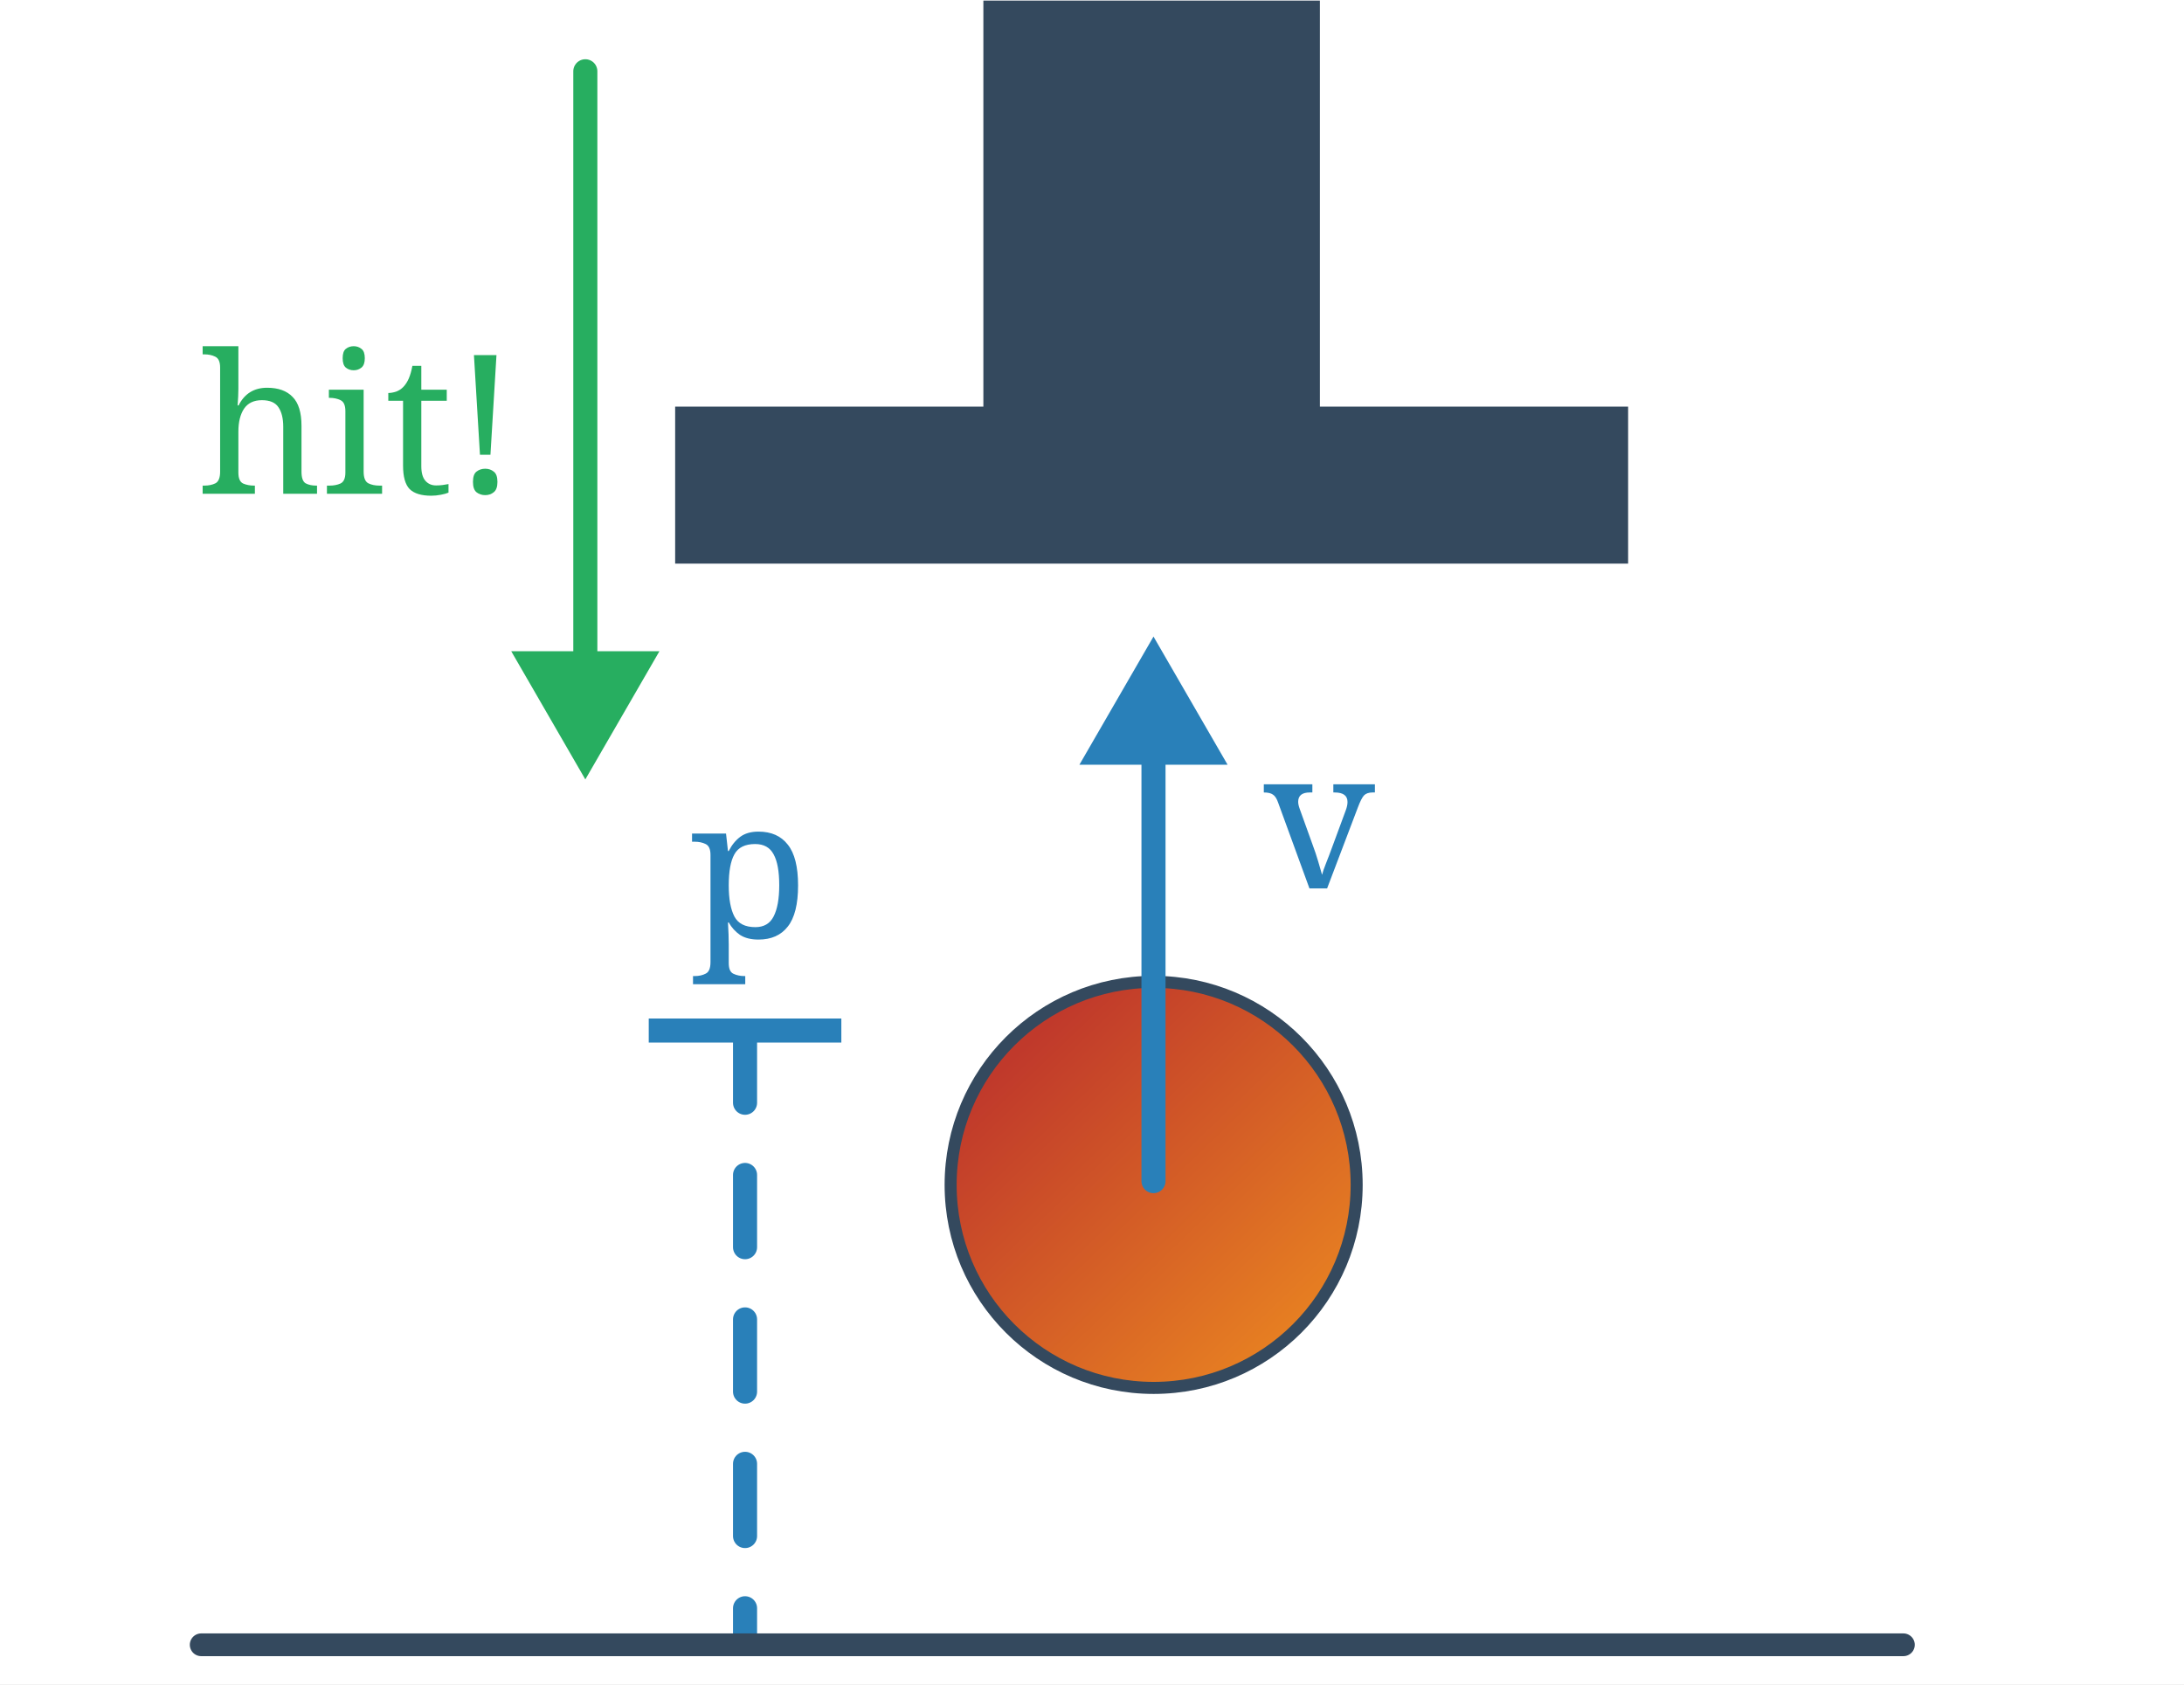
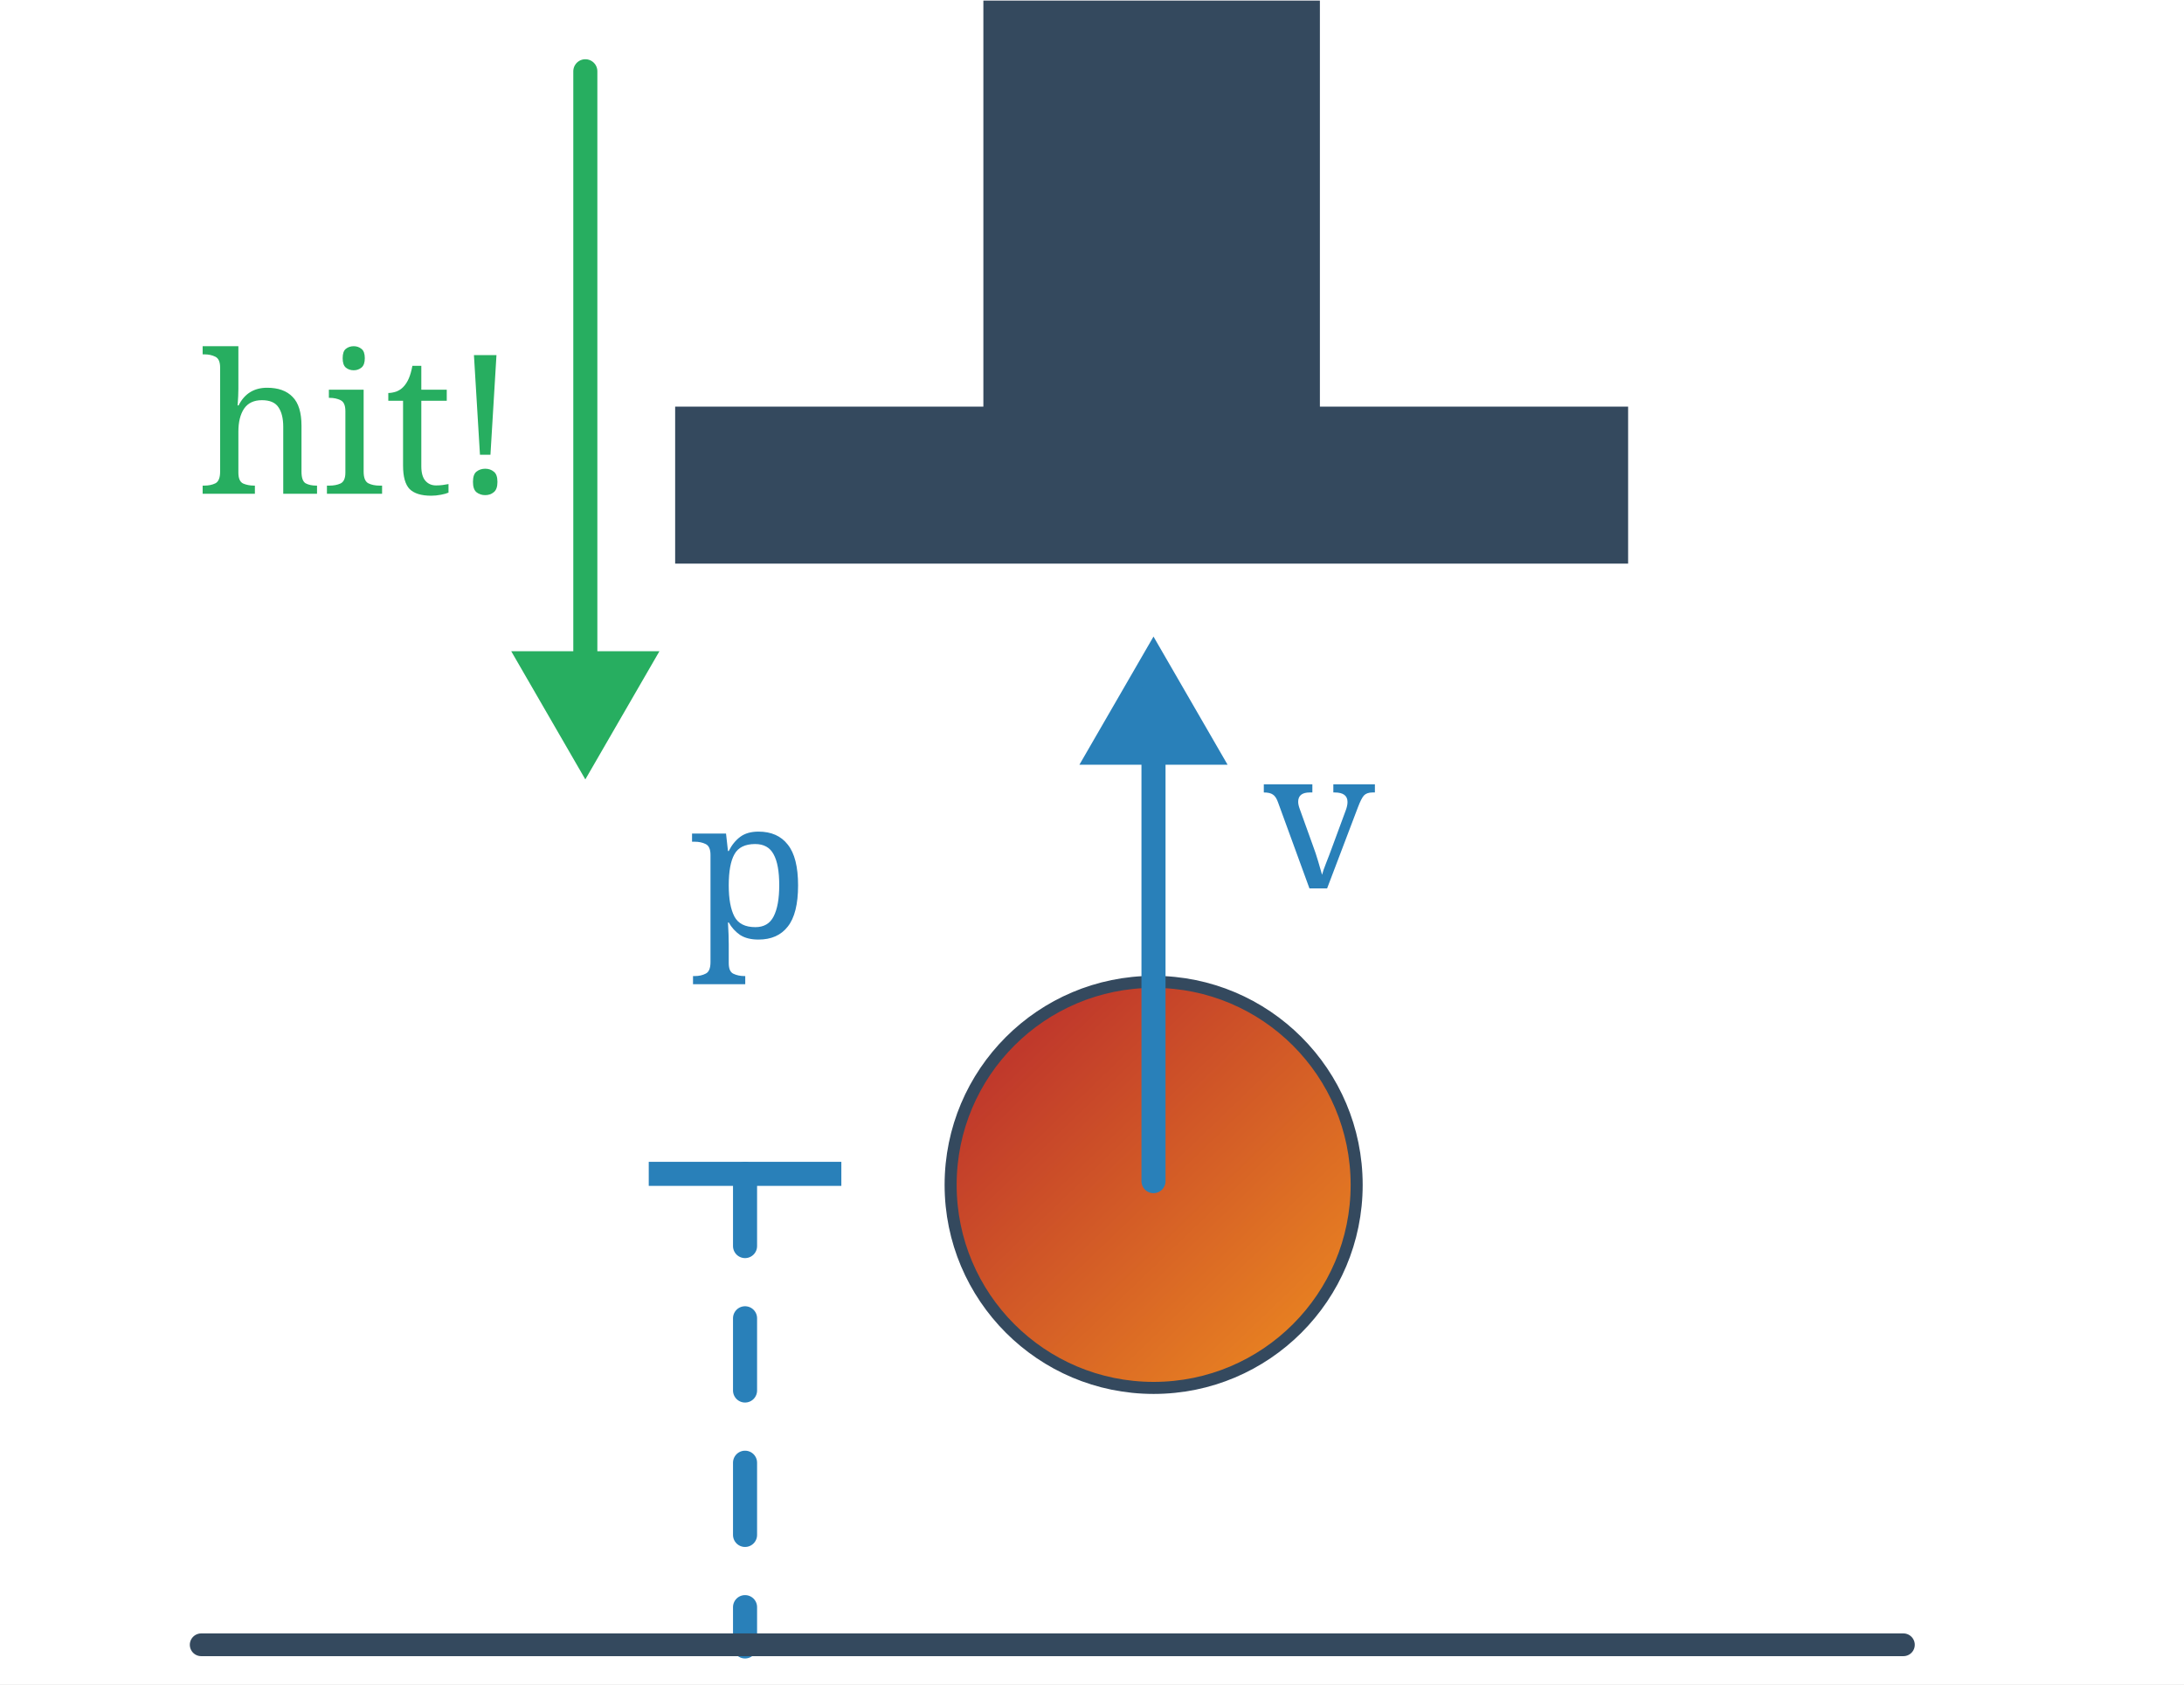
<svg xmlns="http://www.w3.org/2000/svg" xmlns:xlink="http://www.w3.org/1999/xlink" width="181.439" height="139.934" viewBox="0 0 725.755 559.734" version="1.1" id="svg271" xml:space="preserve">
  <defs id="defs185">
    <marker style="overflow:visible" id="Stop" refX="0" refY="0" orient="auto" markerWidth="1" markerHeight="8" viewBox="0 0 1 8" preserveAspectRatio="xMidYMid">
      <path style="fill:none;stroke:context-stroke;stroke-width:1" d="M 0,4 V -4" id="path171" />
    </marker>
    <linearGradient id="linearGradient3002">
      <stop style="stop-color:#c0392b;stop-opacity:1;" offset="0" id="stop2998" />
      <stop style="stop-color:#e67e22;stop-opacity:1;" offset="1" id="stop3000" />
    </linearGradient>
    <marker style="overflow:visible" id="TriangleStart" refX="0" refY="0" orient="auto-start-reverse" markerWidth="5.324" markerHeight="6.155" viewBox="0 0 5.324 6.155" preserveAspectRatio="xMidYMid">
      <path transform="scale(0.5)" style="fill:context-stroke;fill-rule:evenodd;stroke:context-stroke;stroke-width:1pt" d="M 5.77,0 -2.88,5 V -5 Z" id="path135" />
    </marker>
    <clipPath id="clip350">
      <rect x="0" y="0" width="1200" height="880" id="rect182" />
    </clipPath>
    <linearGradient xlink:href="#linearGradient3002" id="linearGradient3004" x1="403.144" y1="536.788" x2="573.94" y2="714.54" gradientUnits="userSpaceOnUse" gradientTransform="matrix(0.5196008,0,0,0.5196808,125.7004,73.8591)" />
  </defs>
  <path clip-path="url(#clip350)" d="M 0,880 H 1200 V 0 H 0 Z" fill="#ffffff" fill-rule="evenodd" fill-opacity="1" id="path187" transform="scale(0.6047963,0.6360615)" style="stroke-width:1.612" />
  <defs id="defs192">
    <clipPath id="clip351">
      <rect x="240" y="0" width="841" height="841" id="rect189" />
    </clipPath>
  </defs>
  <defs id="defs199">
    <clipPath id="clip352">
      <rect x="222" y="31" width="755" height="755" id="rect196" />
    </clipPath>
  </defs>
  <path style="fill:none;stroke:#27ae60;stroke-width:8;stroke-linecap:round;stroke-linejoin:round;stroke-dasharray:none;stroke-opacity:1;marker-end:url(#TriangleStart)" d="M 194.508,23.688 V 230.621" id="path474" />
  <g id="g3059" transform="matrix(0.55,0,0,0.55,5.875712,61.11745)" style="stroke-width:1.818">
    <g aria-label="hit!" id="text2086" style="font-size:117.333px;font-family:serif;-inkscape-font-specification:serif;fill:#27ae60;stroke-width:21.818;stroke-linecap:round;stroke-linejoin:round">
      <path d="m 111.755,187.241 v -4.928 h 0.939 q 3.989,0 6.805,-1.408 2.816,-1.525 2.816,-7.04 v -62.891 q 0,-5.163 -2.933,-6.571 -2.816,-1.408 -6.688,-1.408 h -0.939 v -4.928 h 21.589 v 25.813 q 0,2.112 -0.117,4.459 -0.117,2.229 -0.235,3.872 -0.117,1.643 -0.117,1.643 h 0.587 q 5.397,-10.677 17.248,-10.677 10.091,0 15.371,5.515 5.397,5.397 5.397,17.483 v 27.691 q 0,5.515 2.464,7.04 2.581,1.408 6.571,1.408 h 0.352 v 4.928 h -20.416 v -40.48 q 0,-7.627 -2.933,-11.851 -2.816,-4.224 -9.973,-4.224 -7.275,0 -10.795,5.163 -3.403,5.163 -3.403,13.845 v 24.757 q 0,5.163 2.816,6.571 2.933,1.291 6.805,1.291 h 0.352 v 4.928 z" id="path6922" style="stroke-width:21.818" />
      <path d="m 203.04,112.617 q -2.816,0 -4.811,-1.643 -1.877,-1.643 -1.877,-5.632 0,-4.107 1.877,-5.632 1.995,-1.643 4.811,-1.643 2.699,0 4.693,1.643 1.995,1.525 1.995,5.632 0,3.989 -1.995,5.632 -1.995,1.643 -4.693,1.643 z m -16.192,74.624 v -4.928 h 1.525 q 3.872,0 6.688,-1.291 2.933,-1.408 2.933,-6.571 v -37.195 q 0,-5.163 -2.933,-6.571 -2.816,-1.408 -6.688,-1.408 h -0.352 v -4.928 h 21.003 v 49.515 q 0,5.515 2.816,7.04 2.816,1.408 6.805,1.408 h 1.525 v 4.928 z" id="path6924" style="stroke-width:21.818" />
      <path d="m 249.856,188.415 q -8.917,0 -13.024,-3.989 -3.989,-4.107 -3.989,-14.197 v -39.189 h -8.917 v -4.693 q 2.112,0 4.693,-0.821 2.581,-0.939 4.459,-2.933 1.995,-2.112 3.285,-5.163 1.291,-3.051 2.112,-7.509 h 5.397 v 14.432 h 15.371 v 6.688 h -15.371 v 39.541 q 0,5.984 2.464,8.8 2.464,2.816 6.453,2.816 2.112,0 3.872,-0.235 1.76,-0.235 3.637,-0.587 v 5.163 q -1.525,0.704 -4.576,1.291 -3.051,0.587 -5.867,0.587 z" id="path6926" style="stroke-width:21.818" />
      <path d="m 279.306,163.657 -3.637,-60.192 h 13.611 l -3.637,60.192 z m 3.168,24.405 q -3.051,0 -5.28,-1.76 -2.112,-1.76 -2.112,-6.219 0,-4.576 2.112,-6.219 2.229,-1.76 5.28,-1.76 3.051,0 5.163,1.76 2.229,1.643 2.229,6.219 0,4.459 -2.229,6.219 -2.112,1.76 -5.163,1.76 z" id="path6928" style="stroke-width:21.818" />
    </g>
  </g>
-   <path style="fill:#c0392b;fill-opacity:1;stroke:#2980b9;stroke-width:8;stroke-linecap:round;stroke-linejoin:round;stroke-dasharray:24, 24;stroke-dashoffset:0;stroke-opacity:1;marker-start:url(#Stop)" d="M 247.582,342.488 V 546.315" id="path4275" />
+   <path style="fill:#c0392b;fill-opacity:1;stroke:#2980b9;stroke-width:8;stroke-linecap:round;stroke-linejoin:round;stroke-dasharray:24, 24;stroke-dashoffset:0;stroke-opacity:1;marker-start:url(#Stop)" d="M 247.582,390.117 V 547.173" id="path4275" />
  <g aria-label="p" id="text4529" style="font-size:117.333px;font-family:serif;-inkscape-font-specification:serif;fill:#2980b9;stroke-width:14.546;stroke-linecap:round;stroke-linejoin:round" transform="matrix(0.55,0,0,0.55,111.4142,-1.2918)">
    <path d="m 216.142,597.076 v -4.928 h 0.939 q 3.989,0 6.805,-1.525 2.816,-1.408 2.816,-6.923 v -64.768 q 0,-5.163 -2.933,-6.571 -2.816,-1.408 -6.688,-1.408 h -1.525 v -4.928 h 20.533 l 1.173,10.56 h 0.469 q 2.699,-5.397 6.923,-8.565 4.224,-3.168 11.029,-3.168 11.616,0 17.717,7.861 6.219,7.744 6.219,24.64 0,17.013 -6.219,24.875 -6.101,7.861 -17.717,7.861 -6.805,0 -11.147,-2.816 -4.224,-2.933 -6.805,-7.509 h -0.469 q 0.235,3.403 0.352,7.275 0.117,3.755 0.117,5.984 v 11.264 q 0,5.163 2.816,6.453 2.933,1.408 6.805,1.408 h 0.352 v 4.928 z m 37.664,-34.496 q 7.744,0 11.029,-6.453 3.403,-6.571 3.403,-18.891 0,-12.555 -3.403,-18.656 -3.285,-6.219 -11.147,-6.219 -9.152,0 -12.555,6.219 -3.403,6.101 -3.403,18.773 0,12.203 3.403,18.773 3.403,6.453 12.672,6.453 z" id="path6919" style="stroke-width:14.546" />
  </g>
  <path clip-path="url(#clip352)" d="m 472.952,635.051 v -75.444 h 150.889 v 75.444 z" fill="#34495e" fill-rule="evenodd" fill-opacity="1" id="path265" transform="matrix(2.098732,0,0,0.6915637,-768.243,-251.866)" style="stroke-width:0.83" />
  <path clip-path="url(#clip352)" d="m 472.952,635.051 v -75.444 h 150.889 v 75.444 z" fill="#34495e" fill-rule="evenodd" fill-opacity="1" id="path418" transform="matrix(0.7411247,0,0,1.966865,-23.73566,-1100.475)" style="stroke-width:0.828" />
  <ellipse style="fill:url(#linearGradient3004);fill-opacity:1;stroke:#34495e;stroke-width:4;stroke-linecap:round;stroke-linejoin:round;stroke-dasharray:none;stroke-opacity:1" id="path2484" cx="383.362" cy="393.784" rx="67.463" ry="67.473" />
  <path style="fill:none;stroke:#2980b9;stroke-width:8;stroke-linecap:round;stroke-linejoin:round;stroke-dasharray:none;stroke-opacity:1;marker-end:url(#TriangleStart)" d="M 383.312,392.534 V 239.964" id="path5491" />
  <g aria-label="v" id="text5495" style="font-size:117.333px;font-family:serif;-inkscape-font-specification:serif;fill:#2980b9;stroke-width:21.818;stroke-linecap:round;stroke-linejoin:round" transform="matrix(0.55,0,0,0.55,163.3342,46.43786)">
    <path d="m 475.294,400.633 q -1.291,-3.755 -3.168,-4.928 -1.76,-1.291 -5.515,-1.291 v -4.928 h 29.333 v 4.928 h -1.525 q -7.04,0 -7.04,5.632 0,0.939 0.235,1.995 0.235,1.056 0.704,2.347 l 7.979,22.176 q 1.643,4.341 3.168,9.504 1.525,5.045 2.347,8.096 0.587,-2.464 2.464,-7.157 1.877,-4.693 3.403,-8.917 l 8.448,-22.88 q 1.056,-2.816 1.056,-5.045 0,-5.749 -7.744,-5.749 h -0.821 v -4.928 h 25.109 v 4.928 h -1.408 q -3.403,0 -5.163,1.76 -1.643,1.76 -3.755,7.392 l -18.539,48.811 H 494.185 Z" id="path6916" style="stroke-width:21.818" />
  </g>
  <path style="fill:none;stroke:#34495e;stroke-width:7.559;stroke-linecap:round;stroke-linejoin:round;stroke-dasharray:none;stroke-opacity:1" d="M 66.858,546.627 H 632.507" id="path465" />
</svg>
